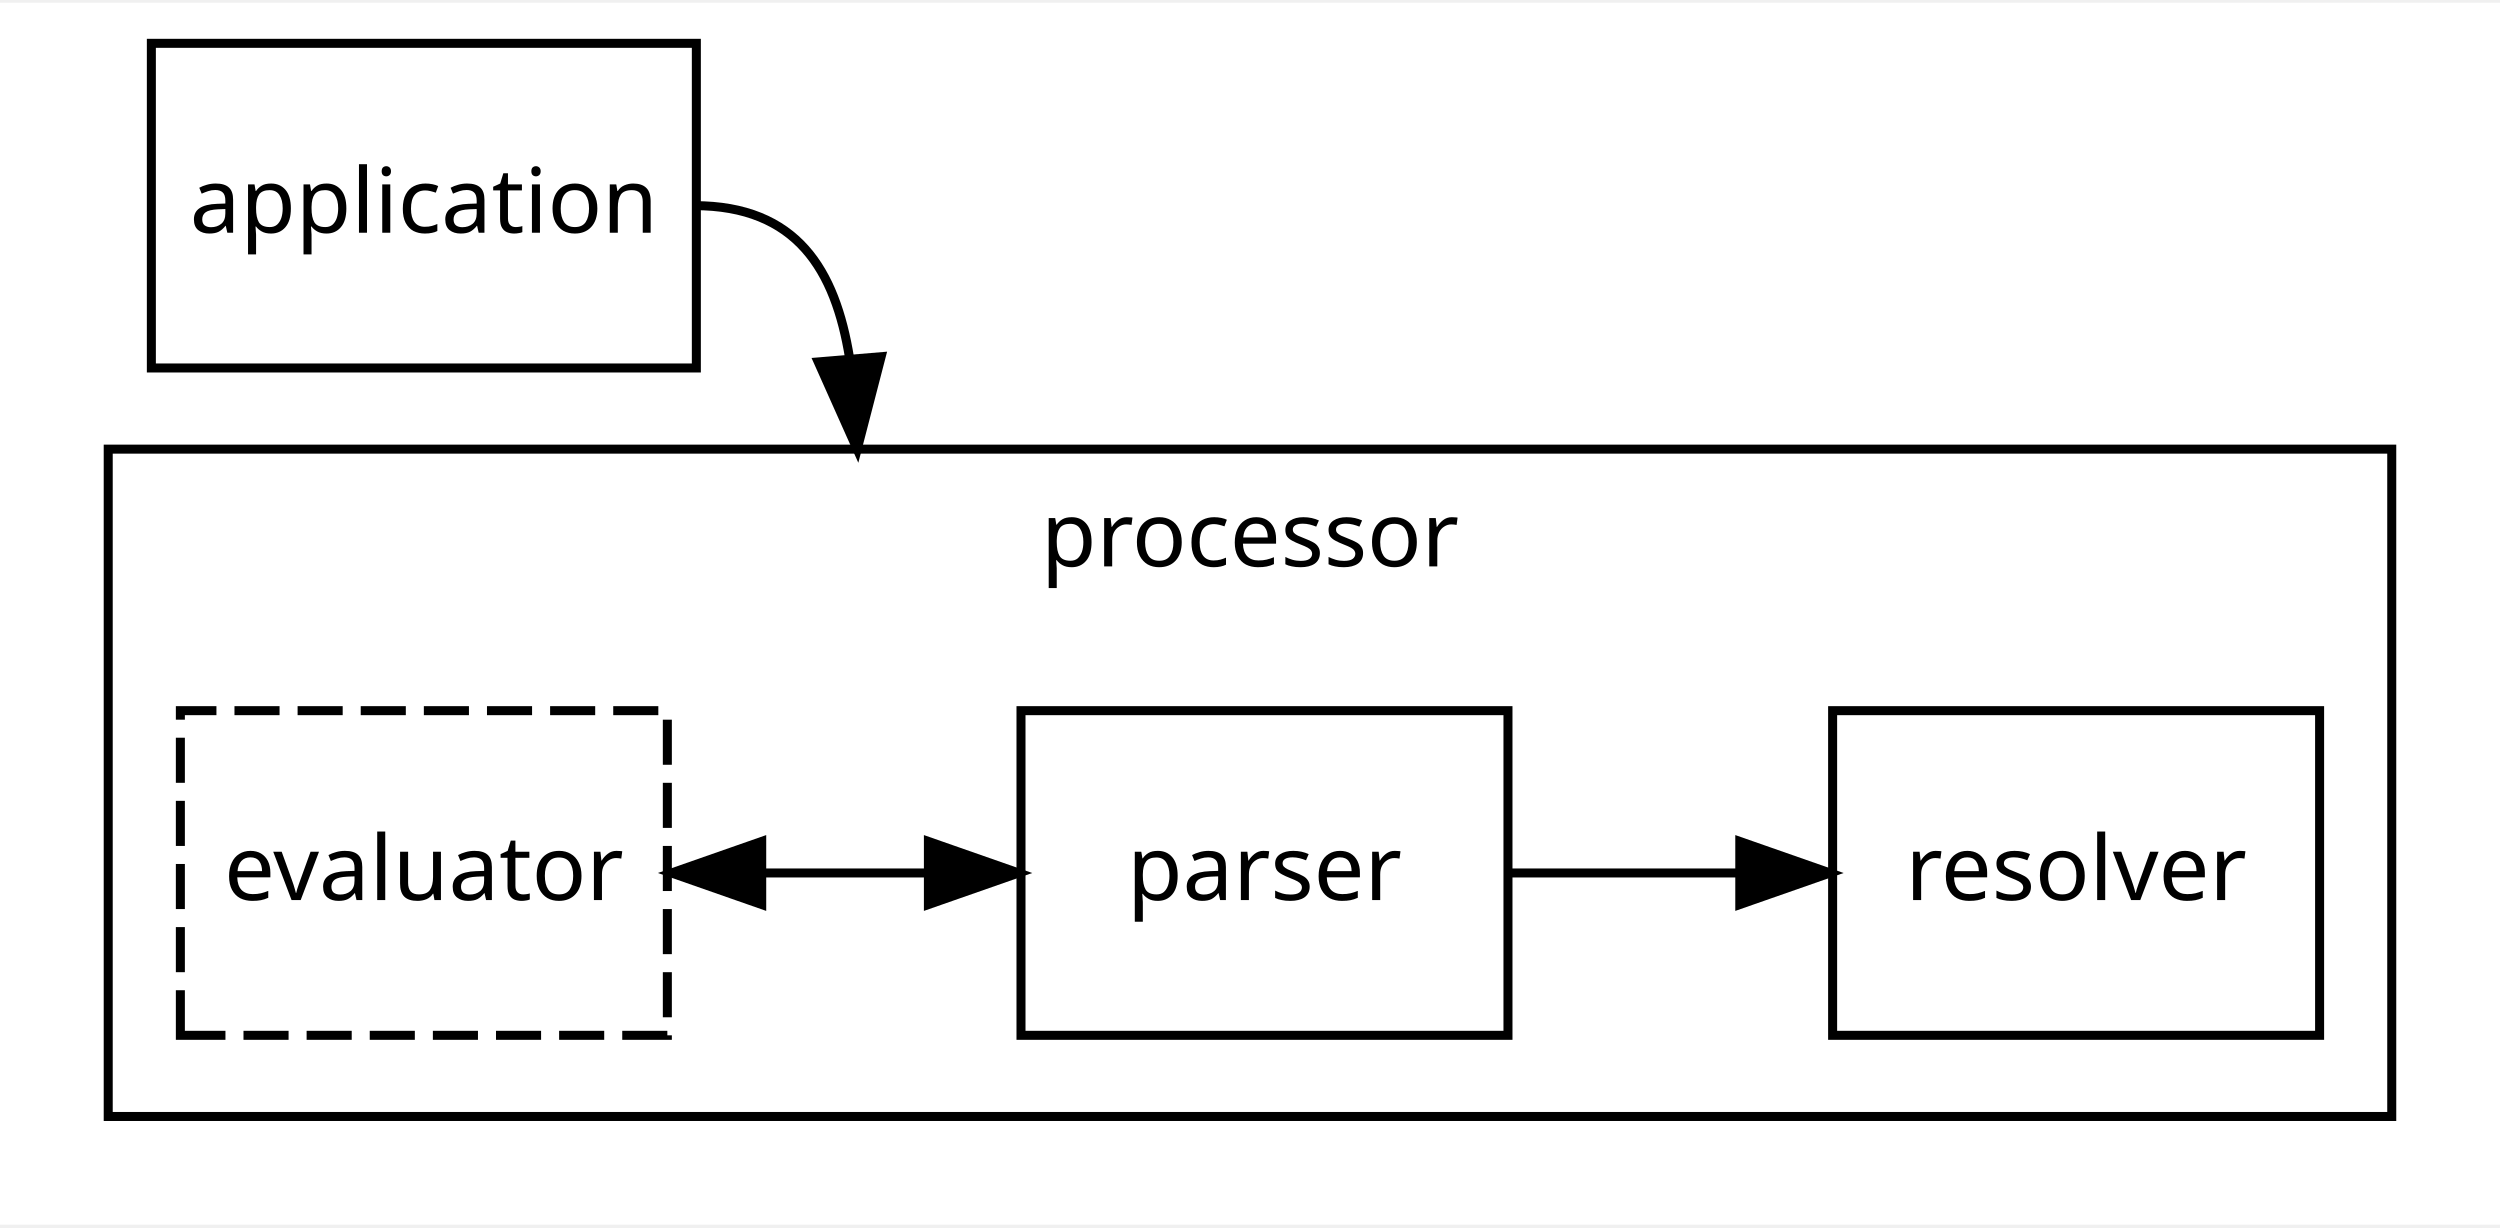
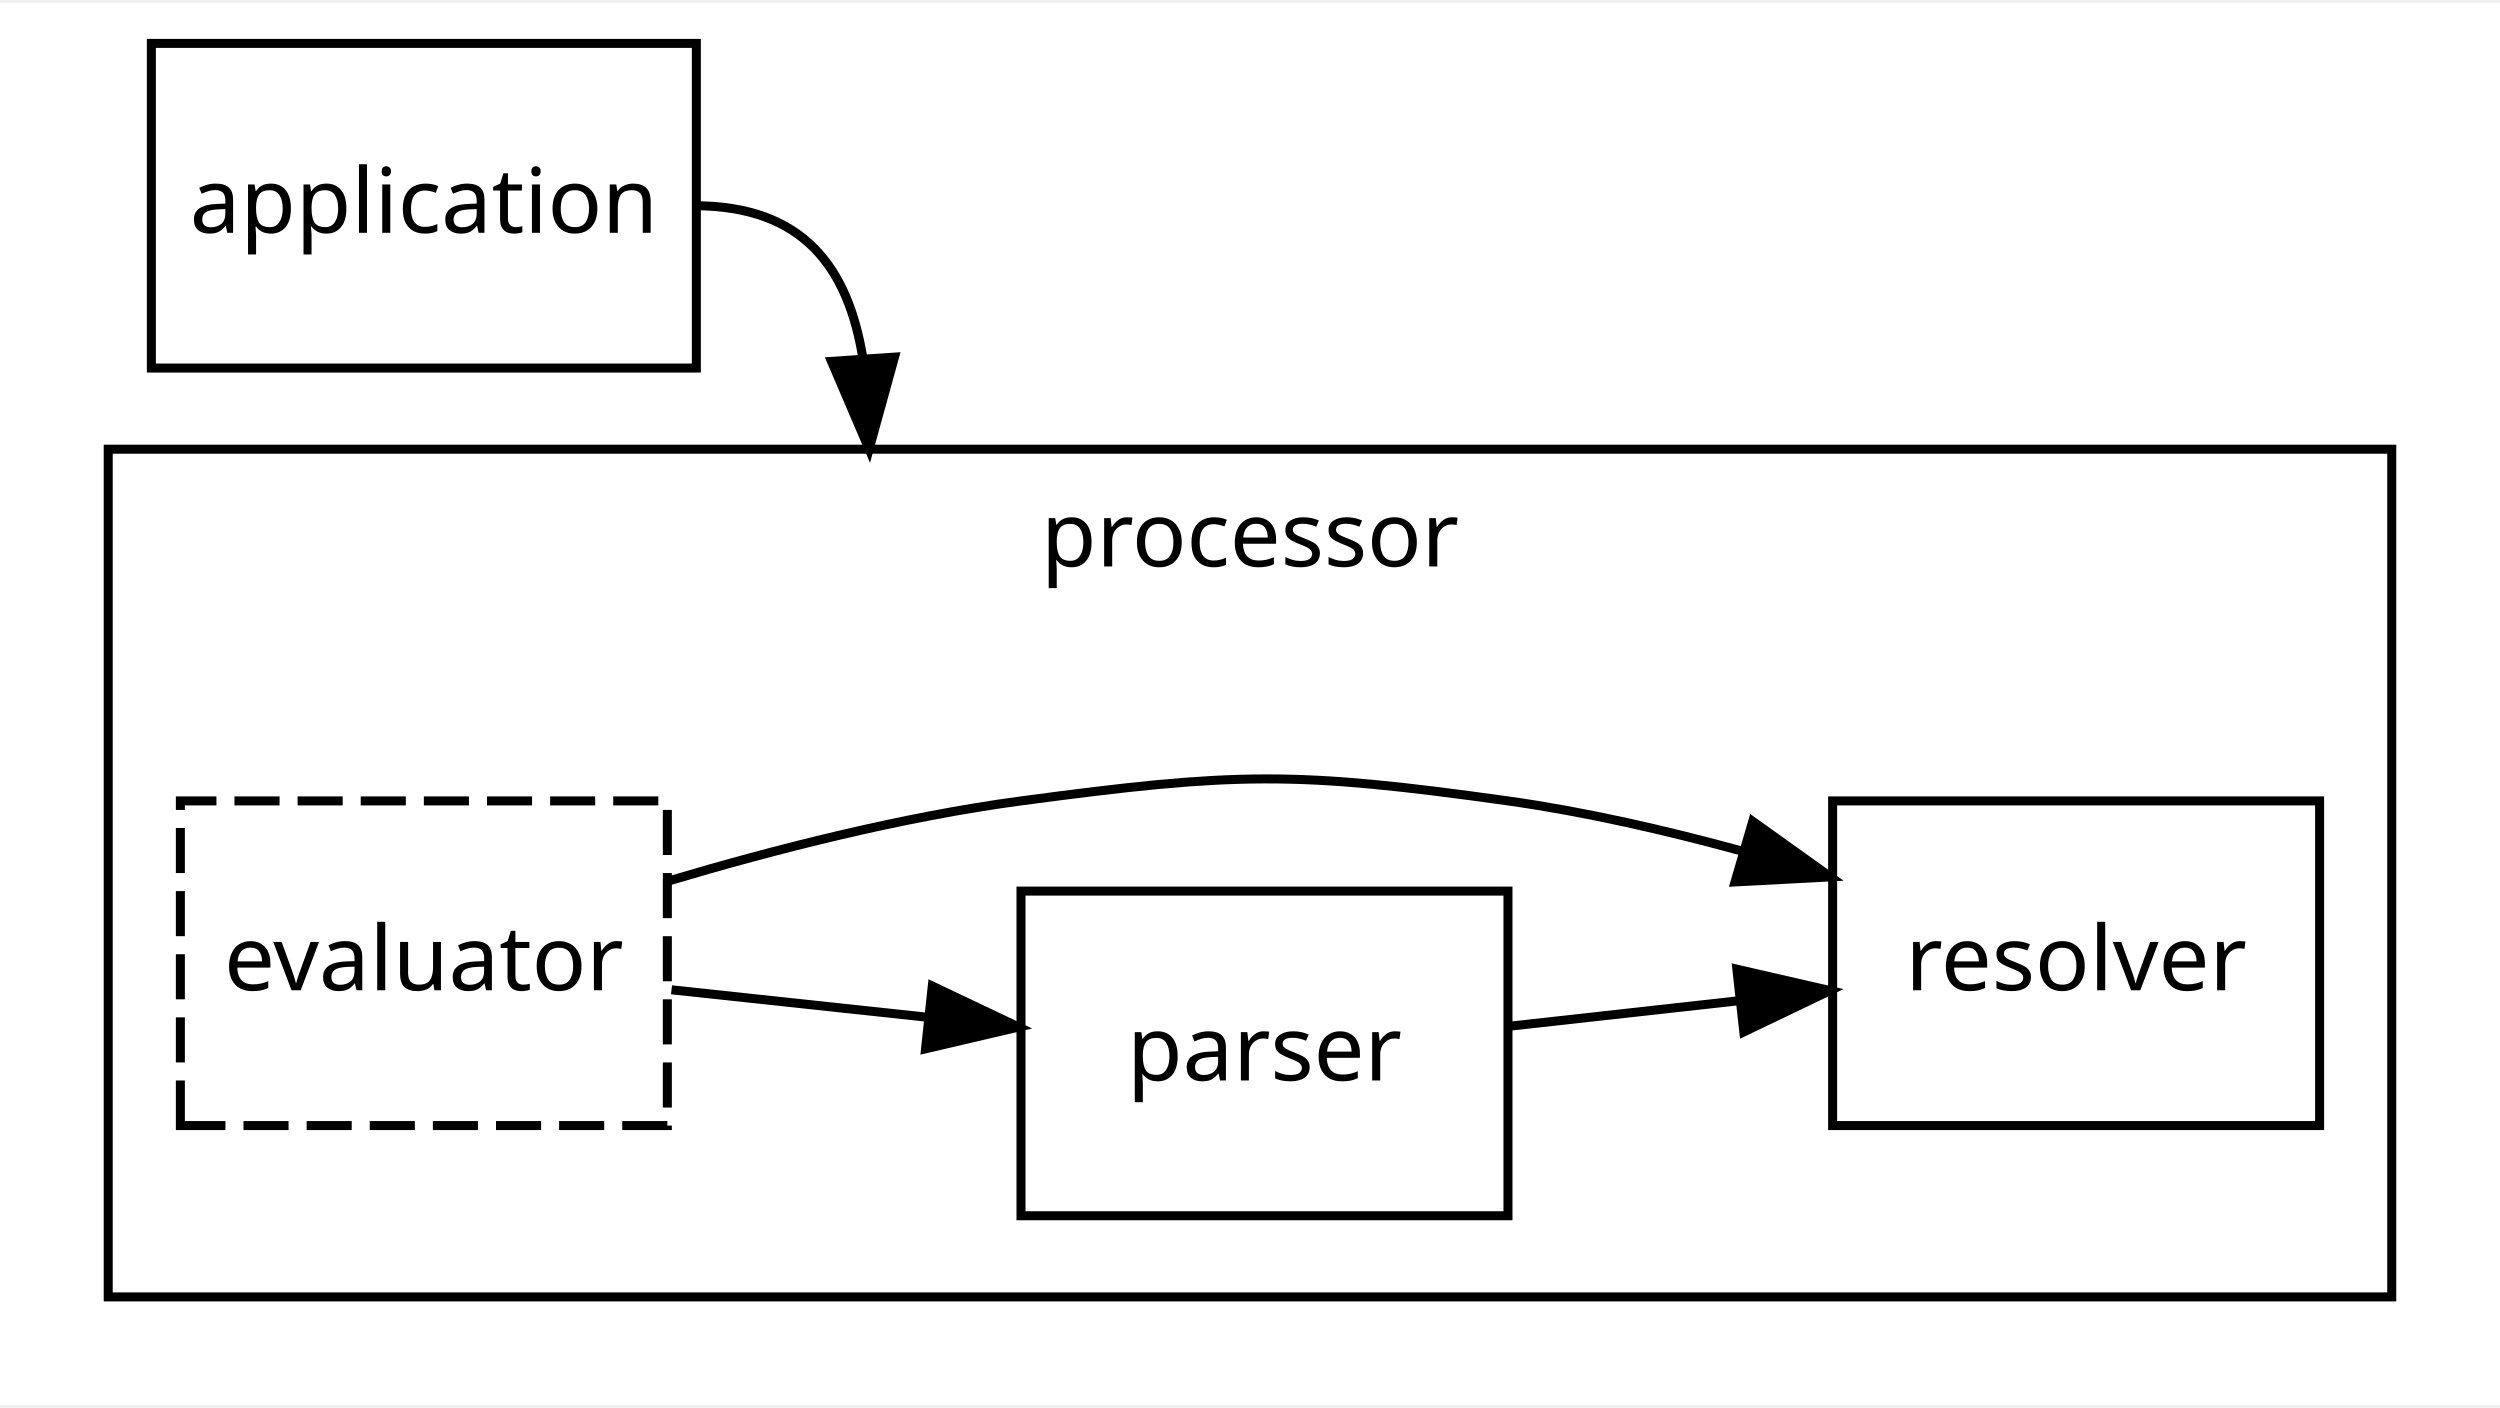
- <svg xmlns="http://www.w3.org/2000/svg" width="277pt" height="136pt" viewBox="0.00 0.00 277.22 135.50">
-   <g id="graph0" class="graph" transform="scale(1 1) rotate(0) translate(4 131.5)">
-     <polygon fill="#ffffff" stroke="transparent" points="-4,4 -4,-131.5 273.216,-131.5 273.216,4 -4,4" />
+ <svg xmlns="http://www.w3.org/2000/svg" width="277pt" height="156pt" viewBox="0.00 0.00 277.22 155.50">
+   <g id="graph0" class="graph" transform="scale(1 1) rotate(0) translate(4 151.5)">
+     <polygon fill="#ffffff" stroke="transparent" points="-4,4 -4,-151.5 273.216,-151.5 273.216,4 -4,4" />
    <g id="clust1" class="cluster">
-       <polygon fill="none" stroke="#000000" points="8,-8 8,-82 261.216,-82 261.216,-8 8,-8" />
-       <text text-anchor="middle" x="134.608" y="-69" font-family="Verdana" font-size="10.00" fill="#000000">processor</text>
+       <polygon fill="none" stroke="#000000" points="8,-8 8,-102 261.216,-102 261.216,-8 8,-8" />
+       <text text-anchor="middle" x="134.608" y="-89" font-family="Verdana" font-size="10.00" fill="#000000">processor</text>
    </g>
    <g id="node1" class="node">
-       <polygon fill="none" stroke="#000000" points="12.784,-91 12.784,-127 73.216,-127 73.216,-91 12.784,-91" />
-       <text text-anchor="middle" x="43" y="-106" font-family="Verdana" font-size="10.00" fill="#000000">application</text>
+       <polygon fill="none" stroke="#000000" points="12.784,-111 12.784,-147 73.216,-147 73.216,-111 12.784,-111" />
+       <text text-anchor="middle" x="43" y="-126" font-family="Verdana" font-size="10.00" fill="#000000">application</text>
    </g>
    <g id="node3" class="node">
      <polygon fill="none" stroke="#000000" points="109.216,-17 109.216,-53 163.216,-53 163.216,-17 109.216,-17" />
      <text text-anchor="middle" x="136.216" y="-32" font-family="Verdana" font-size="10.00" fill="#000000">parser</text>
    </g>
-     <g id="edge3" class="edge">
-       <path fill="none" stroke="#000000" d="M73,-109C84.347,-109 88.623,-101.893 90.211,-92.085" />
-       <polygon fill="#000000" stroke="#000000" points="93.709,-92.252 91.052,-81.996 86.733,-91.671 93.709,-92.252" />
+     <g id="edge4" class="edge">
+       <path fill="none" stroke="#000000" d="M73,-129C85.135,-129 90.064,-122.094 91.692,-112.025" />
+       <polygon fill="#000000" stroke="#000000" points="95.187,-112.211 92.371,-101.997 88.203,-111.738 95.187,-112.211" />
    </g>
    <g id="node2" class="node">
-       <polygon fill="none" stroke="#000000" stroke-dasharray="5,2" points="16,-17 16,-53 70,-53 70,-17 16,-17" />
-       <text text-anchor="middle" x="43" y="-32" font-family="Verdana" font-size="10.00" fill="#000000">evaluator</text>
+       <polygon fill="none" stroke="#000000" stroke-dasharray="5,2" points="16,-27 16,-63 70,-63 70,-27 16,-27" />
+       <text text-anchor="middle" x="43" y="-42" font-family="Verdana" font-size="10.00" fill="#000000">evaluator</text>
    </g>
    <g id="edge1" class="edge">
-       <path fill="none" stroke="#000000" d="M80.5,-35C86.446,-35 92.597,-35 98.546,-35" />
-       <polygon fill="#000000" stroke="#000000" points="80.464,-31.5 70.464,-35 80.464,-38.5 80.464,-31.5" />
-       <polygon fill="#000000" stroke="#000000" points="98.949,-38.5 108.949,-35 98.949,-31.5 98.949,-38.5" />
+       <path fill="none" stroke="#000000" d="M70.464,-42.054C79.377,-41.098 89.421,-40.02 98.926,-39" />
+       <polygon fill="#000000" stroke="#000000" points="99.379,-42.472 108.949,-37.925 98.633,-35.512 99.379,-42.472" />
    </g>
    <g id="node4" class="node">
-       <polygon fill="none" stroke="#000000" points="199.216,-17 199.216,-53 253.216,-53 253.216,-17 199.216,-17" />
-       <text text-anchor="middle" x="226.216" y="-32" font-family="Verdana" font-size="10.00" fill="#000000">resolver</text>
+       <polygon fill="none" stroke="#000000" points="199.216,-27 199.216,-63 253.216,-63 253.216,-27 199.216,-27" />
+       <text text-anchor="middle" x="226.216" y="-42" font-family="Verdana" font-size="10.00" fill="#000000">resolver</text>
    </g>
    <g id="edge2" class="edge">
-       <path fill="none" stroke="#000000" d="M163.22,-35C171.244,-35 180.183,-35 188.747,-35" />
-       <polygon fill="#000000" stroke="#000000" points="188.922,-38.5 198.922,-35 188.922,-31.5 188.922,-38.5" />
+       <path fill="none" stroke="#000000" d="M70.05,-54.098C81.919,-57.634 96.109,-61.25 109.216,-63 133.006,-66.176 139.448,-66.329 163.216,-63 171.799,-61.798 180.853,-59.717 189.338,-57.387" />
+       <polygon fill="#000000" stroke="#000000" points="190.355,-60.736 198.974,-54.575 188.394,-54.017 190.355,-60.736" />
+     </g>
+     <g id="edge3" class="edge">
+       <path fill="none" stroke="#000000" d="M163.22,-38C171.244,-38.892 180.183,-39.885 188.747,-40.837" />
+       <polygon fill="#000000" stroke="#000000" points="188.596,-44.341 198.922,-41.967 189.369,-37.384 188.596,-44.341" />
    </g>
  </g>
</svg>
